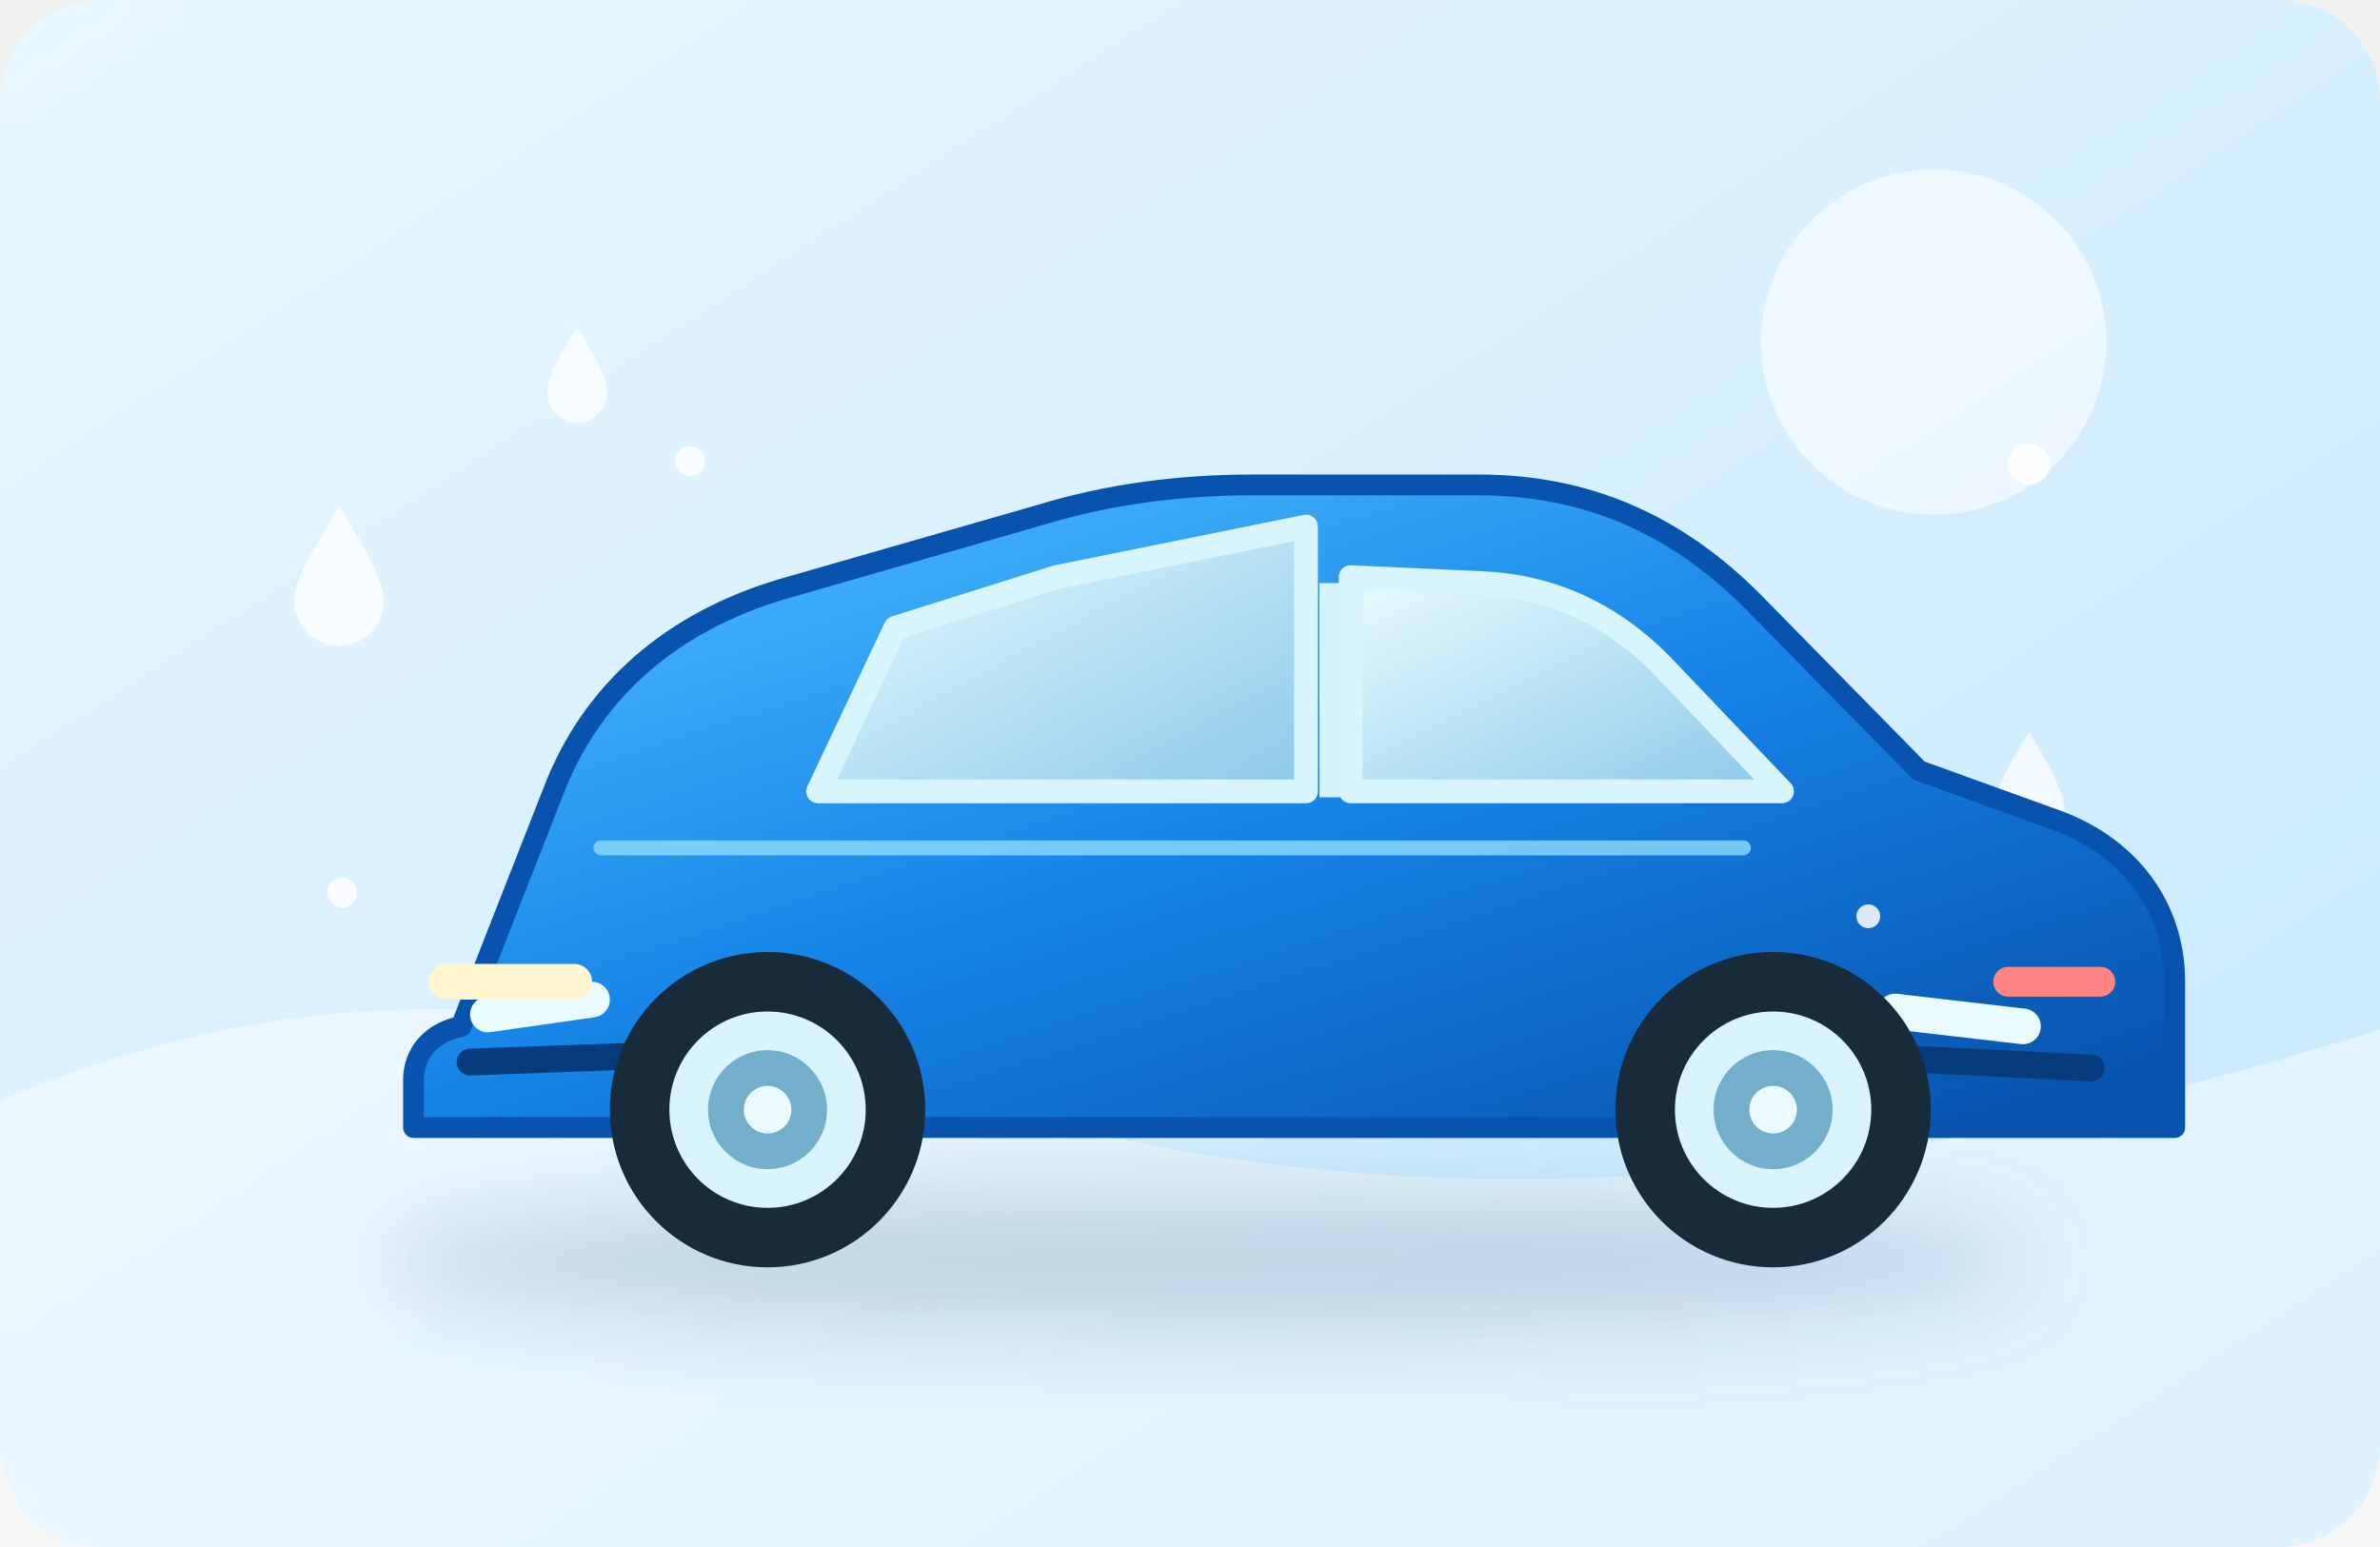
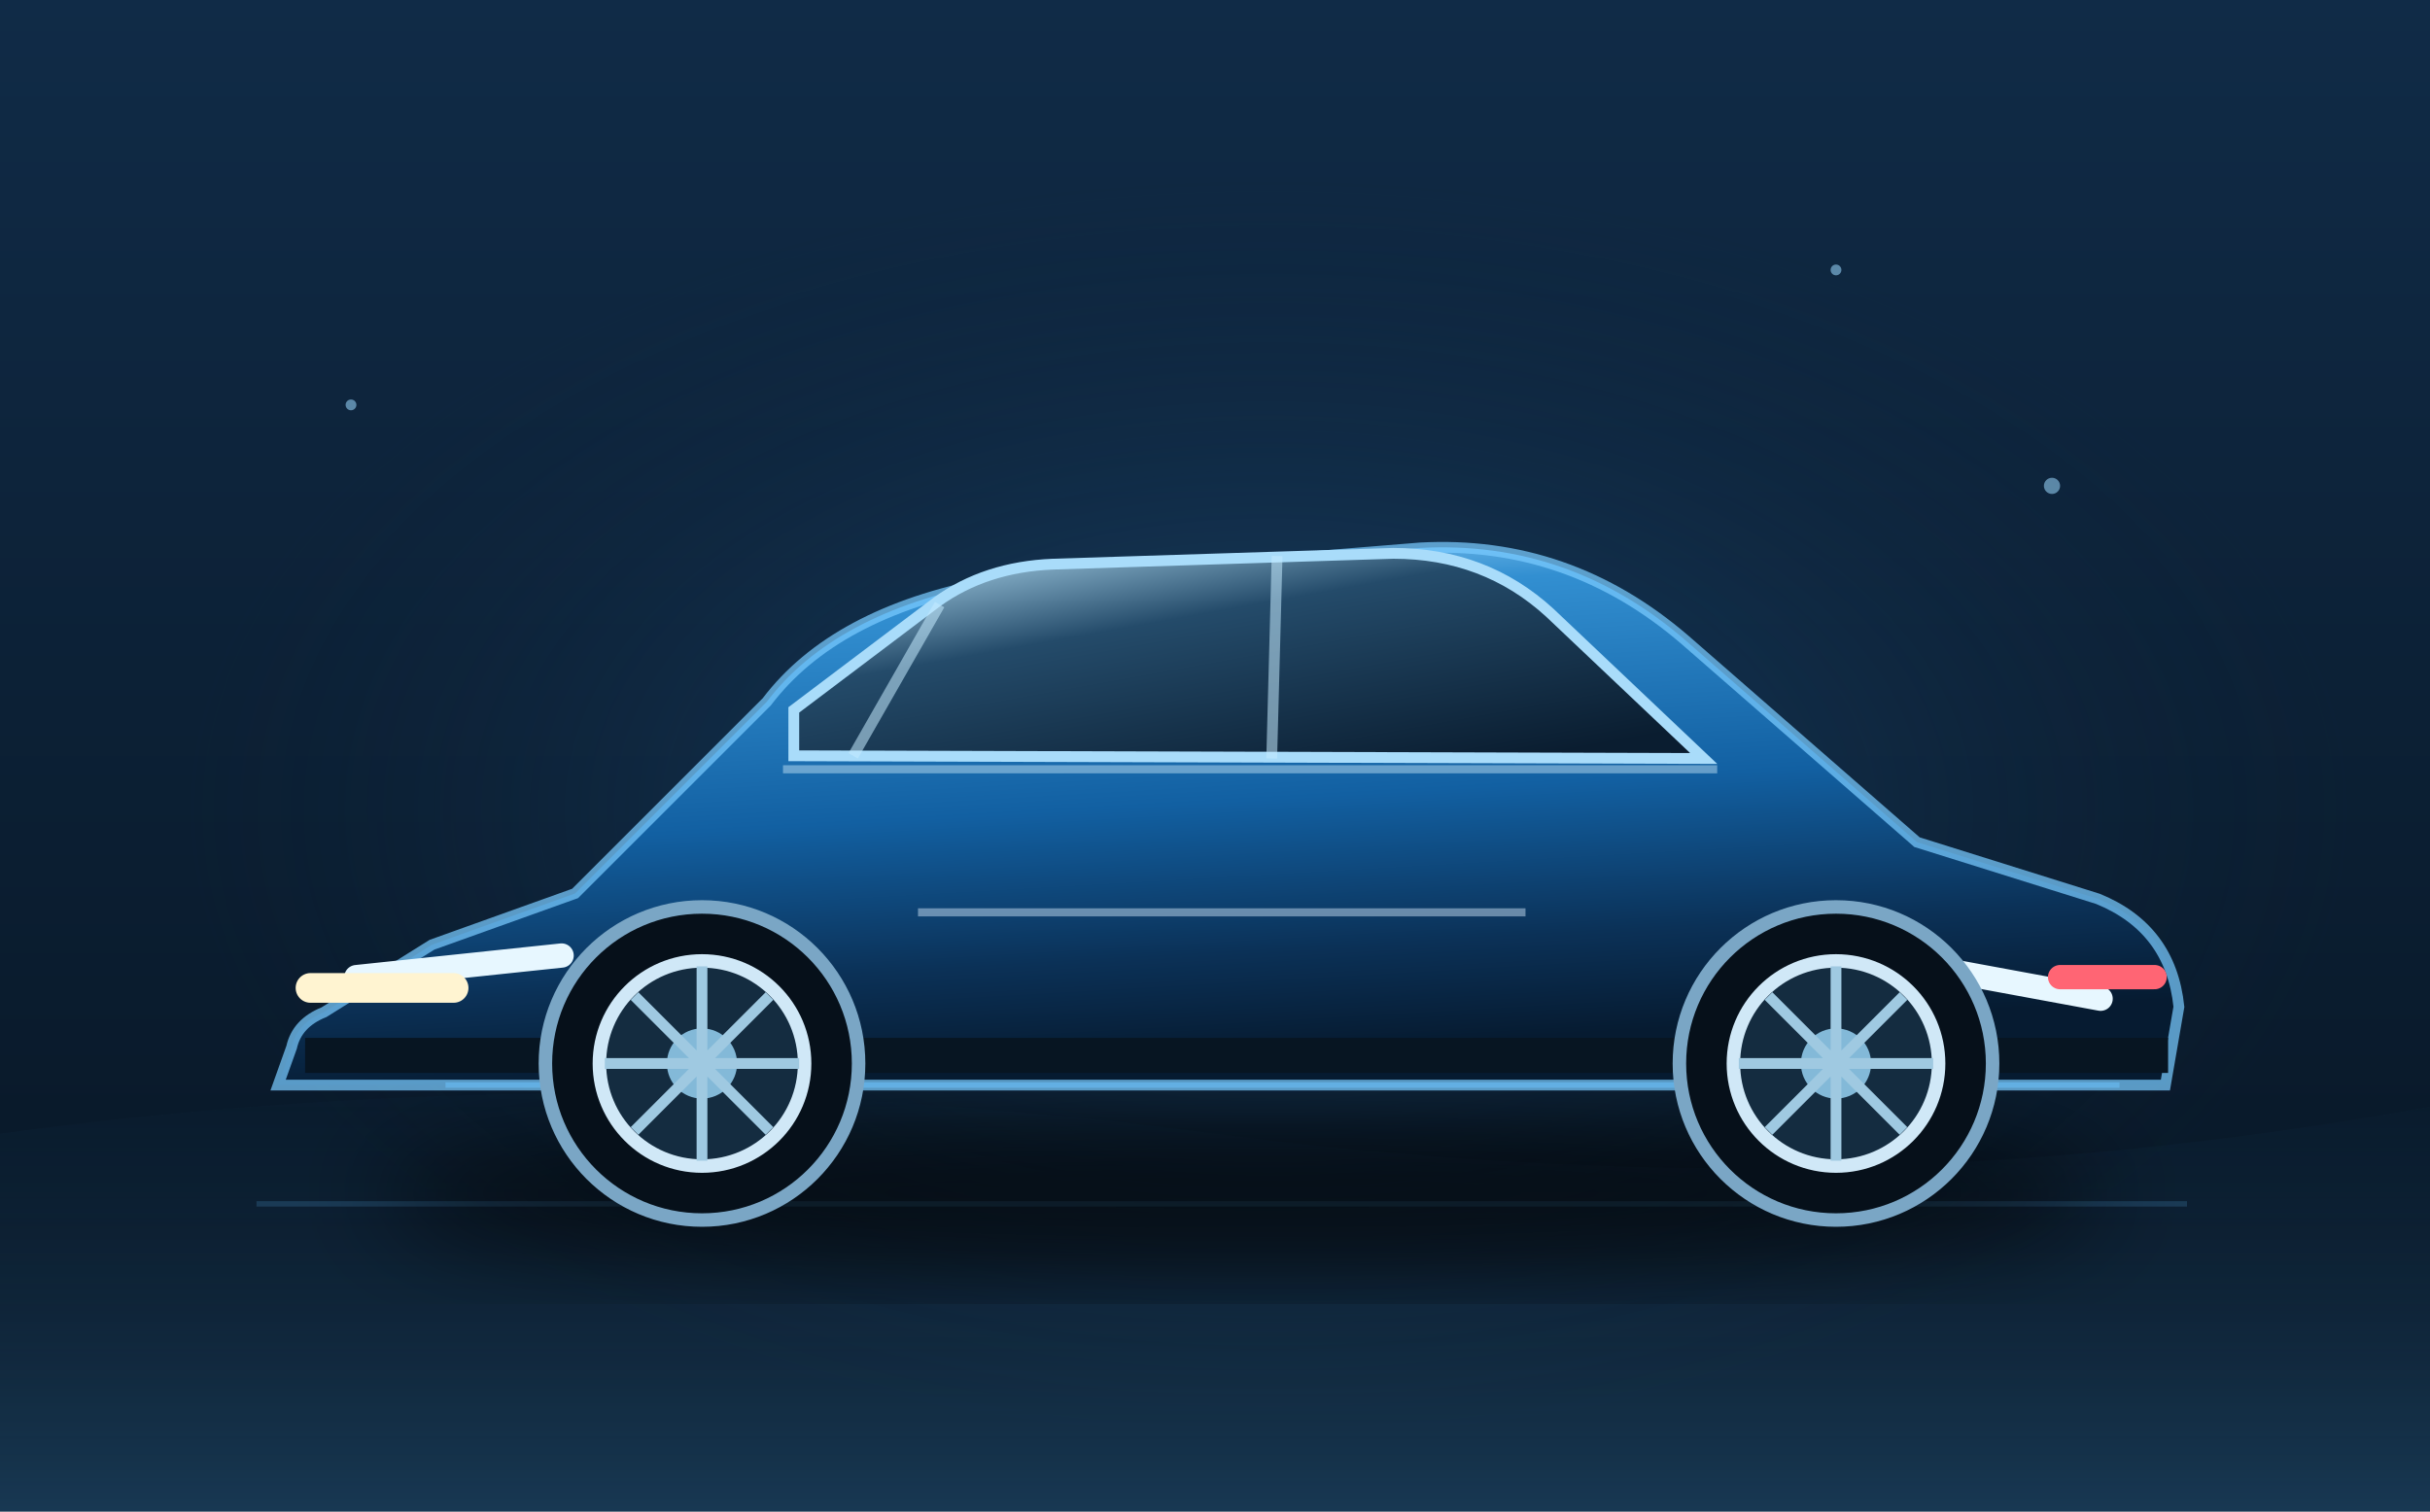
- <svg xmlns="http://www.w3.org/2000/svg" viewBox="0 0 800 520" role="img" aria-labelledby="title desc">
+ <svg xmlns="http://www.w3.org/2000/svg" viewBox="0 0 900 560" role="img" aria-labelledby="t d">
  <defs>
-     <linearGradient id="sky" x1="0" y1="0" x2="1" y2="1">
-       <stop stop-color="#e8f7ff" />
-       <stop offset="1" stop-color="#c6e8ff" />
+     <linearGradient id="bg" x2="0" y2="1">
+       <stop stop-color="#102b47" />
+       <stop offset="1" stop-color="#071421" />
    </linearGradient>
-     <linearGradient id="paint" x1="0" y1="0" x2="0.9" y2="1">
-       <stop stop-color="#55c4ff" />
-       <stop offset=".52" stop-color="#1685e8" />
-       <stop offset="1" stop-color="#0753ad" />
+     <radialGradient id="halo">
+       <stop stop-color="#2b75b5" stop-opacity=".45" />
+       <stop offset="1" stop-color="#10243a" stop-opacity="0" />
+     </radialGradient>
+     <linearGradient id="paint" x1="0" y1="0" x2=".2" y2="1">
+       <stop stop-color="#a9dfff" />
+       <stop offset=".18" stop-color="#328fd1" />
+       <stop offset=".55" stop-color="#1260a2" />
+       <stop offset=".82" stop-color="#0b3157" />
+       <stop offset="1" stop-color="#061b31" />
    </linearGradient>
-     <linearGradient id="glass" x1="0" y1="0" x2="1" y2="1">
-       <stop stop-color="#e9fbff" />
-       <stop offset="1" stop-color="#8bc9e9" />
+     <linearGradient id="glass" x2=".8" y2="1">
+       <stop stop-color="#bfeaff" />
+       <stop offset=".4" stop-color="#244b6a" />
+       <stop offset="1" stop-color="#0a1d30" />
    </linearGradient>
-     <linearGradient id="shine" x1="0" y1="0" x2="1" y2="0">
-       <stop stop-color="#fff" stop-opacity="0" />
-       <stop offset=".5" stop-color="#fff" stop-opacity=".8" />
-       <stop offset="1" stop-color="#fff" stop-opacity="0" />
+     <linearGradient id="floor" x2="0" y2="1">
+       <stop stop-color="#173a58" stop-opacity=".05" />
+       <stop offset="1" stop-color="#4da5e8" stop-opacity=".25" />
    </linearGradient>
-     <filter id="shadow" x="-.2" y="-.5" width="1.4" height="2">
-       <feGaussianBlur stdDeviation="14" />
+     <filter id="blur">
+       <feGaussianBlur stdDeviation="18" />
    </filter>
  </defs>
-   <rect width="800" height="520" rx="34" fill="url(#sky)" />
-   <circle cx="650" cy="115" r="58" fill="#fff" opacity=".55" />
-   <path d="M0 370c122-52 220-29 332 2s252 42 468-26v174H0z" fill="#fff" opacity=".42" />
-   <ellipse cx="405" cy="424" rx="276" ry="25" fill="#174d78" opacity=".18" filter="url(#shadow)" />
-   <g fill="#fff" opacity=".75">
-     <path d="M114 170c-7 12-15 24-15 32a15 15 0 0 0 30 0c0-8-8-20-15-32z" />
-     <path d="M682 246c-6 10-12 20-12 27a12 12 0 0 0 24 0c0-7-6-17-12-27z" />
-     <path d="M194 110c-5 8-10 16-10 22a10 10 0 0 0 20 0c0-6-5-14-10-22z" />
+   <rect width="900" height="560" fill="url(#bg)" />
+   <ellipse cx="470" cy="300" rx="400" ry="235" fill="url(#halo)" />
+   <path d="M0 420 Q220 390 450 420 T900 410 V560 H0Z" fill="url(#floor)" />
+   <path d="M95 446H810" stroke="#5db8f5" stroke-opacity=".18" stroke-width="2" />
+   <ellipse cx="460" cy="442" rx="320" ry="34" fill="#000" opacity=".6" filter="url(#blur)" />
+   <g transform="translate(0 5)">
+     <path d="M120 370 160 345 213 326 284 255Q309 222 366 211L526 198Q581 195 624 232L710 307 777 328Q804 339 807 368L802 397H103L108 383Q110 374 120 370Z" fill="url(#paint)" stroke="#79caff" stroke-opacity=".72" stroke-width="4" />
+     <path d="m294 258 53-40q18-13 43-14l126-4q34 0 58 22l57 54-337-1Z" fill="url(#glass)" stroke="#a9dcfa" stroke-width="4" />
+     <path d="m473 201-2 75m-123-57-32 56" stroke="#c5eaff" stroke-opacity=".55" stroke-width="4" />
+     <path d="M290 280h346" stroke="#d9f3ff" stroke-opacity=".42" stroke-width="3" />
+     <path d="m132 357 76-8m505 4 65 12" stroke="#e7f7ff" stroke-width="9" stroke-linecap="round" />
+     <path d="M113 386h690" stroke="#071522" stroke-width="13" />
+     <path d="M340 333h225" stroke="#d9efff" stroke-opacity=".45" stroke-width="3" />
+     <path d="M165 397h620" stroke="#6cc5ff" stroke-opacity=".5" stroke-width="2" />
+     <circle cx="260" cy="389" r="58" fill="#06101a" stroke="#7aa6c5" stroke-width="5" />
+     <circle cx="260" cy="389" r="38" fill="#142c40" stroke="#d0e8f7" stroke-width="5" />
+     <circle cx="260" cy="389" r="13" fill="#83b9d8" />
+     <path d="M260 353v72m-36-36h72m-61-25 50 50m0-50-50 50" stroke="#9fc9e1" stroke-width="4" />
+     <circle cx="680" cy="389" r="58" fill="#06101a" stroke="#7aa6c5" stroke-width="5" />
+     <circle cx="680" cy="389" r="38" fill="#142c40" stroke="#d0e8f7" stroke-width="5" />
+     <circle cx="680" cy="389" r="13" fill="#83b9d8" />
+     <path d="M680 353v72m-36-36h72m-61-25 50 50m0-50-50 50" stroke="#9fc9e1" stroke-width="4" />
+     <path d="M115 361h53" stroke="#fff4d1" stroke-width="11" stroke-linecap="round" />
+     <path d="M763 357h35" stroke="#ff6574" stroke-width="9" stroke-linecap="round" />
  </g>
-   <g transform="translate(0 8)">
-     <path d="m155 337 31-79c13-34 40-57 77-68l87-25c23-7 47-10 71-10h76c36 0 66 13 92 39l56 57 47 17c24 9 39 29 39 54v49H139v-16c0-9 6-16 16-18z" fill="url(#paint)" stroke="#0753ad" stroke-width="7" stroke-linejoin="round" />
-     <path d="m275 258 26-55 54-17 84-17v89z" fill="url(#glass)" stroke="#d8f5ff" stroke-width="8" stroke-linejoin="round" />
-     <path d="m454 186 44 2c23 1 43 10 60 27l41 43H454z" fill="url(#glass)" stroke="#d8f5ff" stroke-width="8" stroke-linejoin="round" />
-     <path d="M447 188v72" stroke="#d5f3ff" stroke-width="7" />
-     <path d="M202 277h384" stroke="#8edcff" stroke-width="5" stroke-linecap="round" opacity=".8" />
-     <path d="m164 333 35-5m438 4 43 5" stroke="#e9fbff" stroke-width="12" stroke-linecap="round" />
-     <path d="m158 349 55-2m410 0 80 4" stroke="#063b7c" stroke-width="9" stroke-linecap="round" />
-     <path d="M319 307h136" stroke="url(#shine)" stroke-width="10" stroke-linecap="round" opacity=".8" />
-     <circle cx="258" cy="365" r="53" fill="#172b3b" />
-     <circle cx="258" cy="365" r="33" fill="#d9f3ff" />
-     <circle cx="258" cy="365" r="20" fill="#73aeca" />
-     <circle cx="258" cy="365" r="8" fill="#eafaff" />
-     <circle cx="596" cy="365" r="53" fill="#172b3b" />
-     <circle cx="596" cy="365" r="33" fill="#d9f3ff" />
-     <circle cx="596" cy="365" r="20" fill="#73aeca" />
-     <circle cx="596" cy="365" r="8" fill="#eafaff" />
-     <path d="M150 322h43" stroke="#fff6cf" stroke-width="12" stroke-linecap="round" />
-     <path d="M675 322h31" stroke="#ff8585" stroke-width="10" stroke-linecap="round" />
-   </g>
-   <g fill="#fff" opacity=".85">
-     <circle cx="115" cy="300" r="5" />
-     <circle cx="682" cy="156" r="7" />
-     <circle cx="628" cy="308" r="4" />
-     <circle cx="232" cy="155" r="5" />
+   <g fill="#9bd8ff" opacity=".55">
+     <circle cx="130" cy="150" r="2" />
+     <circle cx="760" cy="180" r="3" />
+     <circle cx="680" cy="100" r="2" />
  </g>
</svg>
